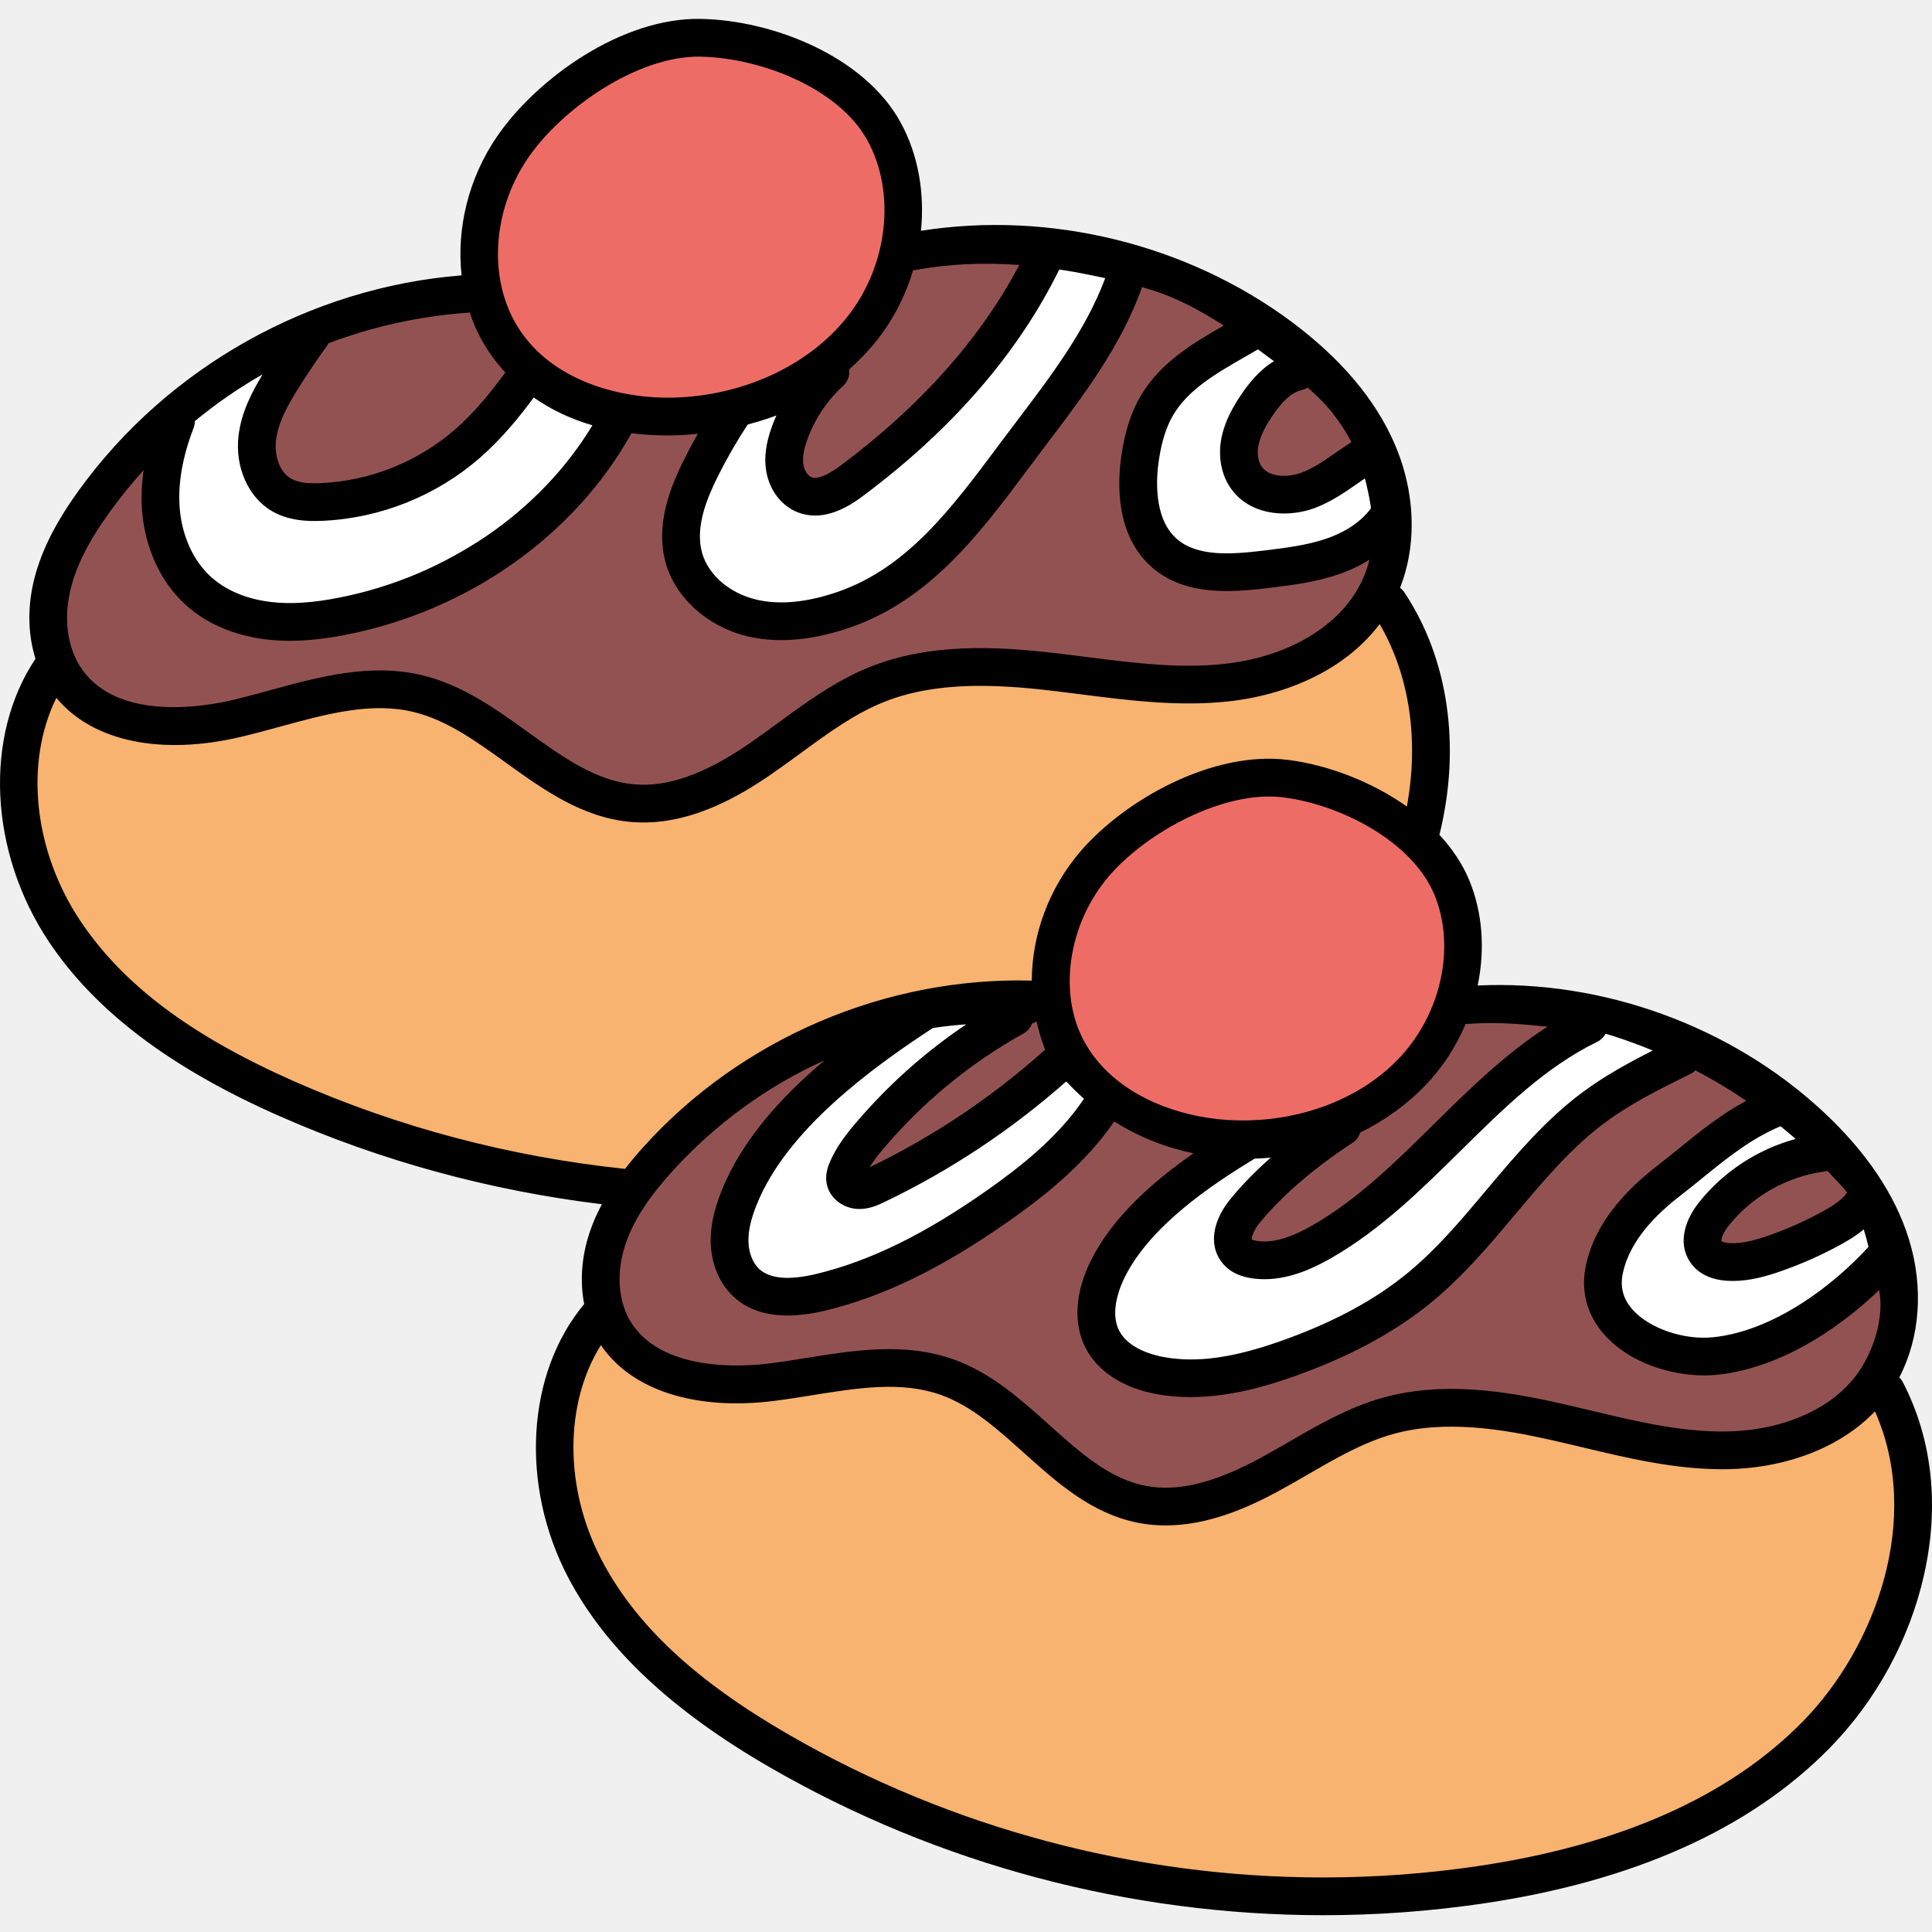
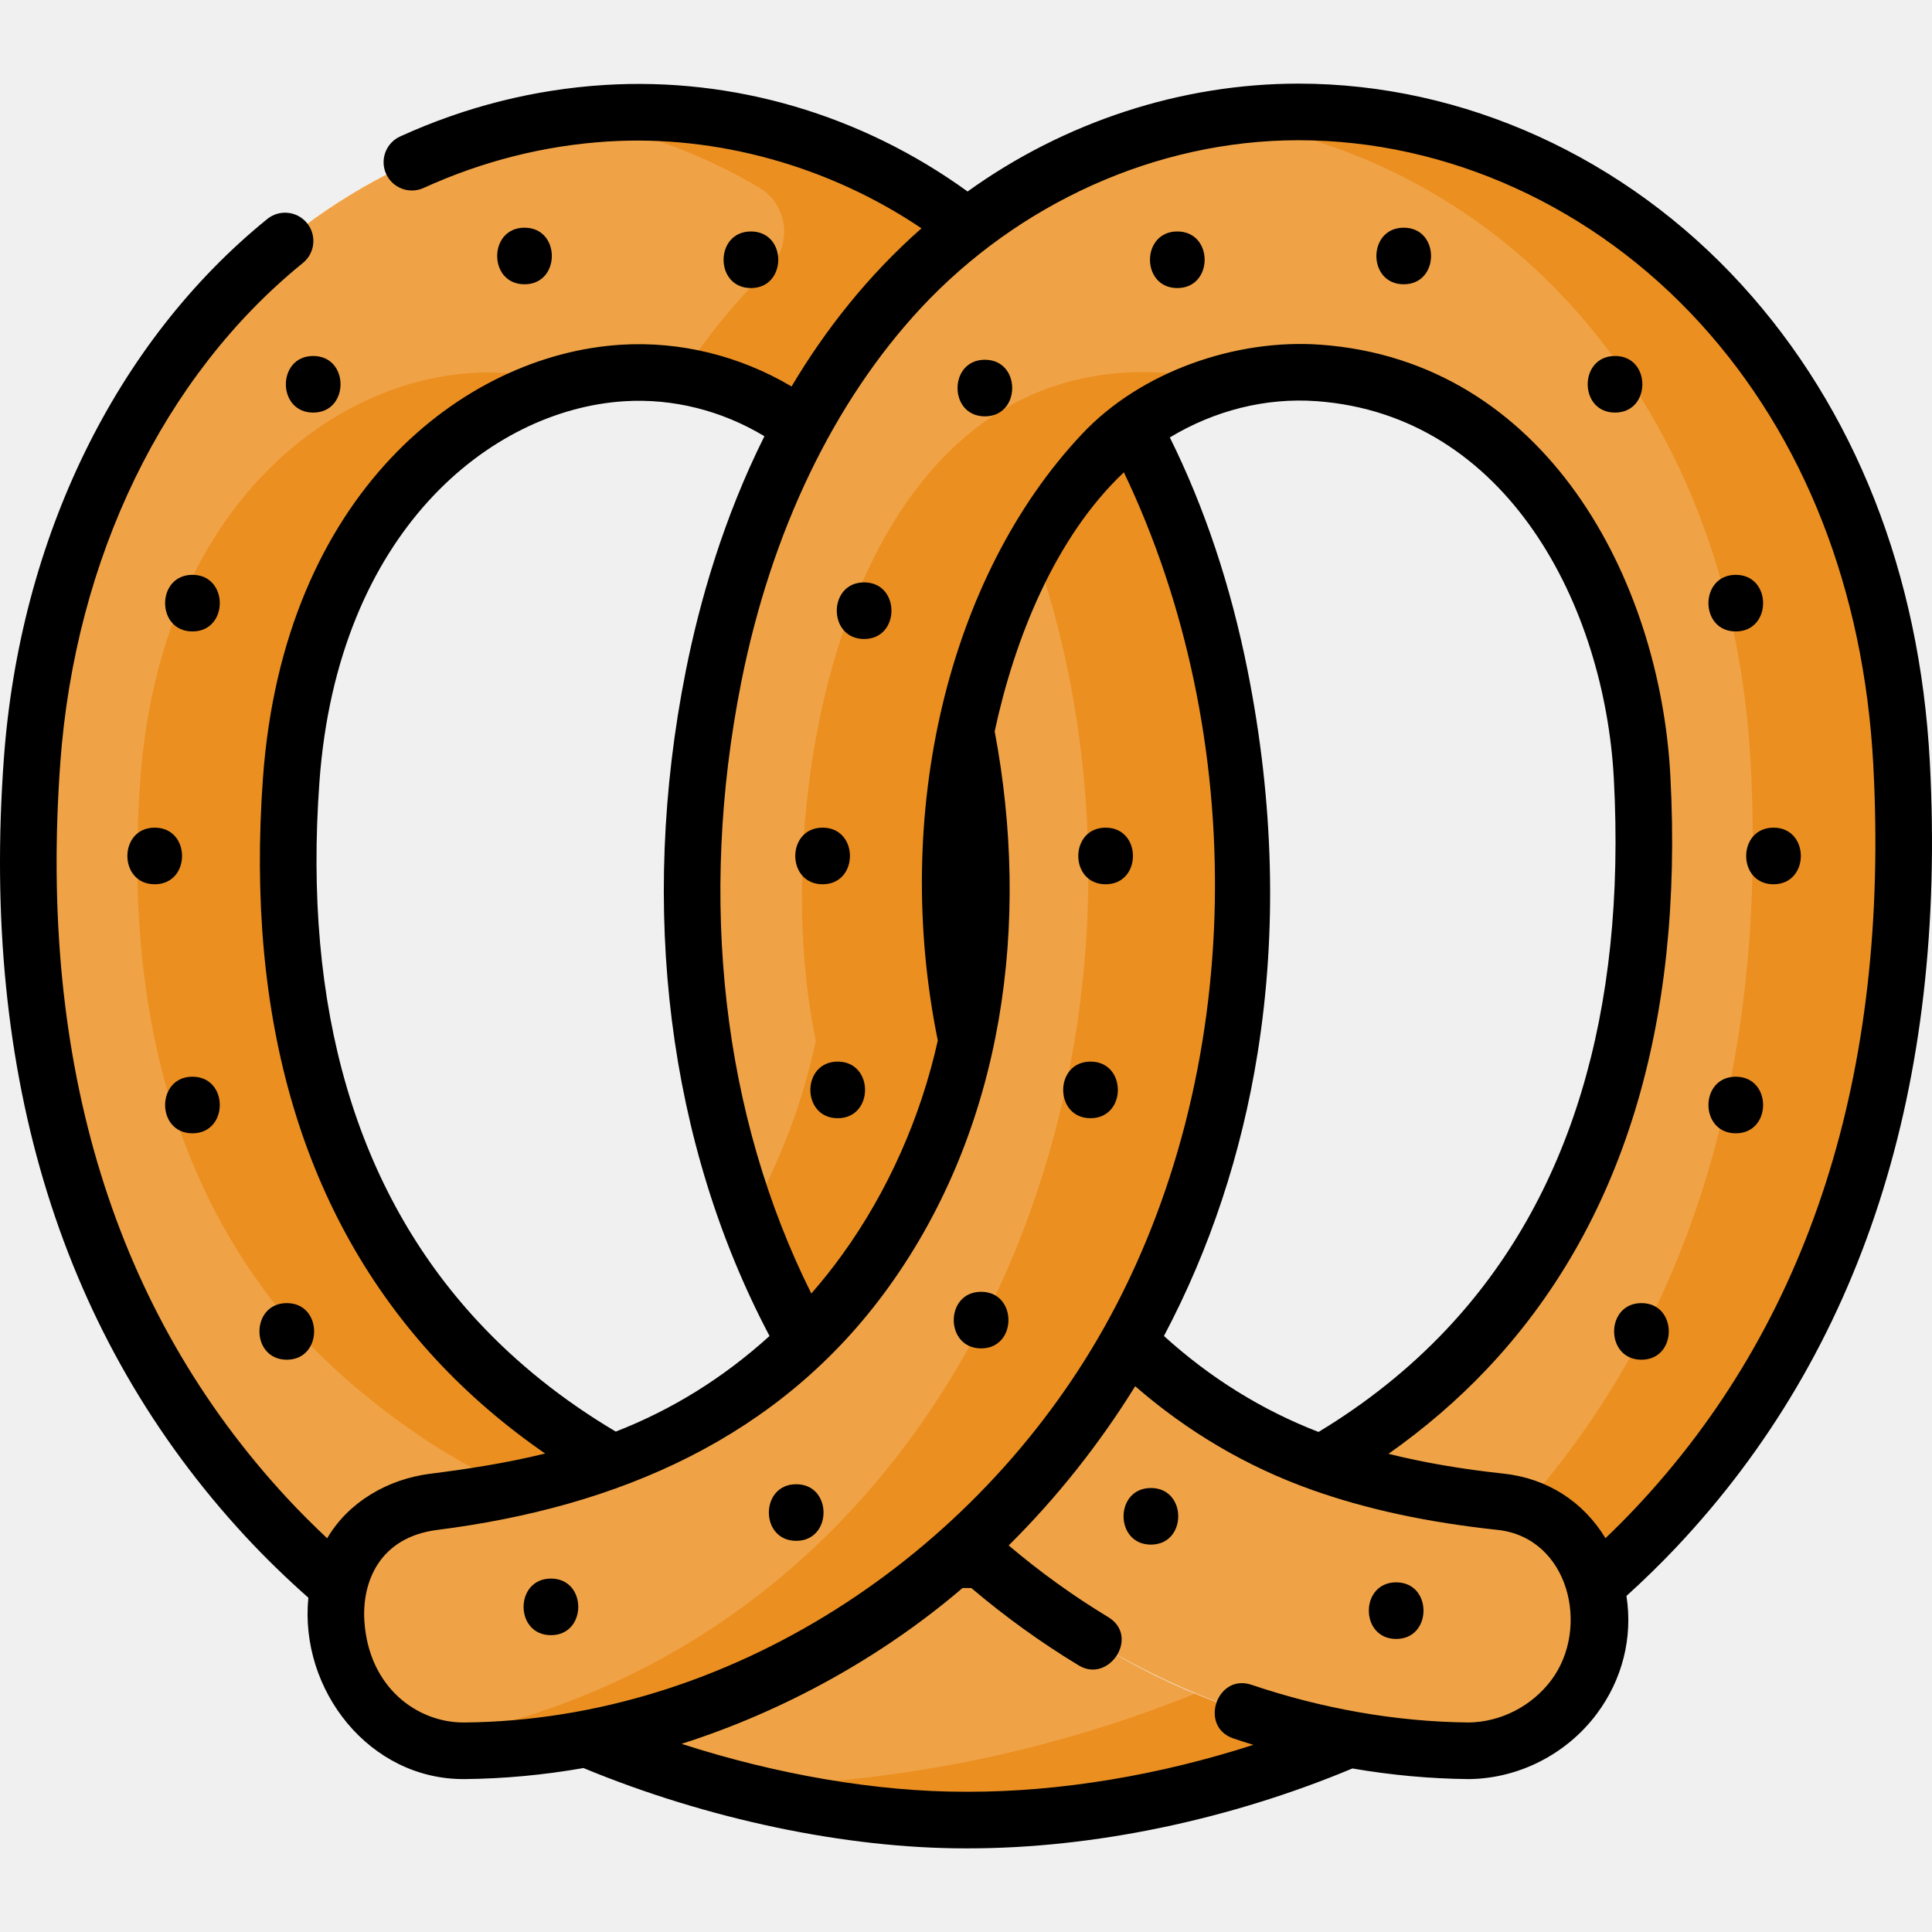
- <svg xmlns="http://www.w3.org/2000/svg" height="512pt" viewBox="0 -5 512 512" width="512pt">
-   <path d="m430.066 324.656c-2.988 4.781-7.359 13.844-3.047 20.812 2.727 4.398 8.203 6.727 15.84 6.727 1.34 0 2.738-.07 4.164-.215 19.168-1.934 37.652-11.133 50.742-25.25l1.426-1.355-.637-1.828c-.73-2.082-1.648-4.234-2.73-6.398l-1.543-3.09-2.844 1.961c-8.82 6.09-18.516 10.59-28.82 13.371-1.371.371-2.965.77-4.527.77-.371 0-.742-.023-1.109-.074-2.113-.277-3.832-1.469-4.48-3.109-.855-2.164.121-4.758 2.898-7.707 6.945-7.34 15.66-12.996 25.195-16.352l4.477-1.57-3.34-3.371c-1.148-1.156-2.312-2.289-3.469-3.363-1.035-.961-2.148-1.945-3.504-3.105l-1.68-1.355-1.789 1.051c-16.996 6.23-31.633 18.109-41.223 33.453zm0 0" fill="#fff" />
-   <path d="m332.039 332.008c-2.832 0-4.922-.871-6.215-2.586-3.199-4.242.762-10.078 5.535-14.125l14.883-12.621-2.551-5.227c-3.316.688-6.707 1.137-10.078 1.332l-.637.039-.562.293c-13.102 6.77-24.703 16.578-33.555 28.367-5.703 7.625-7.688 14.277-5.891 19.777 1.883 5.77 7.488 9.047 12.102 10.188 2.059.516 4.254.766 6.719.766 3.547 0 7.035-.539 9.676-1.012 29.422-5.238 56.469-20.5 76.164-42.977 3.109-3.555 6.148-7.426 8.828-10.84 3.691-4.688 7.508-9.535 11.695-13.977 6.059-6.422 12.344-11.168 18.68-14.109l6.719-3.117-6.992-2.438c-3.926-1.367-8.055-2.562-12.27-3.555l-.977-.23-.918.402c-15.32 6.734-27.41 19.246-39.113 31.355-13.555 14.012-27.566 28.5-46.352 33.562-1.754.477-3.406.723-4.891.73zm0 0" fill="#fff" />
-   <path d="m266.832 267.371 8.434-5.863-10.262.402c-4.652.184-9.355.633-13.988 1.344l-.578.086-.504.301c-19.363 11.547-36.938 26.969-50.816 44.602-6.512 8.258-8.453 15.172-5.781 20.543 1.789 3.605 5.895 6.277 10.715 6.965.965.137 1.984.207 3.035.207 3.512 0 7.078-.773 10.105-1.527 28.145-7.043 53.883-23.238 72.477-45.602l1.832-2.199-2.113-1.934c-1.844-1.688-3.527-3.52-5-5.449l-1.906-2.492-2.406 2.016c-14.77 12.395-31.188 22.559-48.797 30.219-1.422.617-2.691.934-3.766.934-1.121 0-1.98-.363-2.562-1.086-1.844-2.262.949-5.625 1.848-6.602 12.016-13.016 25.484-24.746 40.035-34.863zm0 0" fill="#fff" />
-   <path d="m330.363 148.996c3.121 0 6.176-.387 9.082-1.148 10.047-2.645 18.949-8.91 26.336-14.688l1.266-.988-.125-1.605c-.25-3.238-.844-6.48-1.773-9.637l-1.363-4.629-3.547 3.273c-3.645 3.359-7.691 6.715-12.574 8.484-1.949.711-4.129 1.09-6.301 1.09-2.582 0-7.391-.574-10.586-4.402-4.387-5.258-2.965-13.199.703-18.324 3.254-4.547 8.035-7.668 12.719-10.363l3.637-2.098-3.16-2.762c-2.129-1.863-4.344-3.648-6.57-5.293-.727-.547-1.461-1.082-2.199-1.605l-1.738-1.23-1.734 1.234c-8.254 5.871-17.609 12.523-23.68 21.902-5.539 8.562-8.367 21.578-2.199 31.352 4.527 7.164 13.426 11.438 23.809 11.438zm0 0" fill="#fff" />
-   <path d="m209.688 157.938c2.645 0 5.316-.336 7.957-1 12.168-3.07 21.883-11.727 30.574-20.625 19.285-19.738 35.738-42.078 48.902-66.387l1.828-3.379-3.723-.957c-4.949-1.266-10.016-2.246-15.066-2.906l-1.941-.254-1.012 1.676c-12.586 20.777-28.07 39.609-46.023 55.973-2.902 2.641-6.043 5.336-9.746 6.746-1.633.617-3.301.934-4.957.934-2.496 0-4.707-.707-6.395-2.051-4.113-3.258-5.398-11.172.305-19.41.262-.375.531-.746.812-1.117l-3.668-4.52c-2.613 1.215-5.352 2.289-8.133 3.184l-.867.277-.566.715c-4.695 5.934-8.797 11.363-11.473 17.73-3.207 7.629-3.492 15.512-.777 21.629 3.645 8.219 13.277 13.742 23.969 13.742zm0 0" fill="#fff" />
-   <path d="m67.625 156.855c1.699.211 3.383.316 5.16.316 5.098 0 10.703-.875 17.637-2.746 26.977-7.297 51.621-23.246 69.387-44.914l2.863-3.488-4.324-1.289c-5.305-1.582-10.188-3.84-14.52-6.707l-2.082-1.379-1.734 1.793c-12.562 13.004-27.98 23.523-44.59 30.414-3.445 1.434-8.609 3.332-13.691 3.332-2.699 0-5.062-.516-7.223-1.578-6.445-3.188-11.051-12.777-7.598-23.316 1.293-3.941 3.527-7.836 6.836-11.902l-3.77-4.523c-5.234 2.875-10.293 6.109-15.039 9.617l-.449.332-.297.469c-3.699 5.797-7.402 12.145-9.426 19.281-2.711 9.512-1.523 19.074 3.168 25.586 4.164 5.77 11.34 9.672 19.691 10.703zm0 0" fill="#fff" />
-   <path d="m499.633 367.809-1.812-4.082-3.094 3.227c-8.742 9.105-22.617 14.359-38.055 14.406h-.25c-12.375 0-24.547-2.902-36.359-5.719l-1.363-.324c-2.297-.547-4.594-1.094-6.879-1.605-7.496-1.688-17.363-3.629-27.199-3.629-6.039 0-11.426.695-16.457 2.129-8.102 2.293-15.309 6.461-23.023 10.918l-.25.145c-2.527 1.461-5.141 2.973-7.754 4.383-6.836 3.688-17.203 8.594-28.234 8.602-2.246 0-4.492-.215-6.676-.633-11.496-2.242-20.312-10.148-28.84-17.797-7.363-6.613-14.32-12.855-22.949-15.953-4.406-1.582-9.25-2.352-14.816-2.352-6.785 0-13.945 1.156-20.887 2.273-3.281.527-6.672 1.07-10 1.484-3.273.41-6.504.621-9.59.621-15.41 0-27.273-5.012-33.406-14.113l-2.578-3.824-2.453 3.91c-10.355 16.523-10.344 40.012.035 59.844 9.336 17.859 25.527 33.012 50.949 47.676 43.285 24.961 92.723 38.152 142.961 38.152 13.734 0 27.562-1.008 41.094-2.992 38.477-5.637 68.129-18.828 88.125-39.207 10.438-10.637 18.371-24.562 22.34-39.215 4.457-16.469 3.566-32.484-2.578-46.324zm0 0" fill="#f7b36f" />
-   <path d="m166.992 307.926 1.023-1.324c1.391-1.805 2.973-3.688 4.695-5.605 24.344-27.027 60.695-43.164 97.246-43.164 1.137 0 2.27.016 3.402.047l3.078.082.004-3.082c.008-11.559 4.457-23.344 12.203-32.332 10.047-11.668 29.625-23.477 47.605-23.477 1.625 0 3.227.102 4.762.297 10.387 1.316 21.355 5.629 30.094 11.828l3.832 2.719.852-4.621c3.387-18.336.695-36.246-7.578-50.426l-2.277-3.898-2.711 3.605c-3.672 4.879-8.57 8.996-14.562 12.246-6.797 3.68-14.832 6.117-23.234 7.059-3.305.367-6.699.543-10.375.543-9.391 0-18.84-1.199-28.02-2.367-2.914-.375-5.84-.746-8.742-1.078-4.578-.52-11.484-1.219-18.516-1.219-10.461 0-19.219 1.488-26.777 4.551-8.109 3.277-15.098 8.391-22.57 13.859l-.215.156c-2.453 1.801-4.992 3.66-7.539 5.414-7.637 5.25-19.281 12.23-32.152 12.23-.953 0-1.926-.043-2.969-.129-12.086-1.023-22.059-8.195-31.719-15.148-8.336-6-16.211-11.668-25.508-13.918-3.074-.742-6.242-1.105-9.684-1.105-8.883 0-17.762 2.426-27.219 5.008-3.332.914-6.773 1.855-10.164 2.652-5.895 1.398-11.59 2.105-16.934 2.105-12.668 0-22.992-4.055-29.07-11.414l-2.953-3.578-2.051 4.16c-9.031 18.289-6.445 42.688 6.586 62.164 11.66 17.426 30.082 31.27 57.969 43.566 27.844 12.281 57.625 20.16 88.52 23.418zm0 0" fill="#f7b36f" />
-   <g fill="#935252">
-     <path d="m499.461 325.184-4.035 3.977c-12.883 12.699-30.523 21.02-48.406 22.824-1.375.141-2.773.215-4.16.215-5.328 0-12.406-1.168-15.848-6.73-3.195-5.164-2.113-12.559 3.051-20.82 9.027-14.438 22.703-25.941 38.5-32.391l4.898-2-4.23-3.176c-7.363-5.535-15.461-10.234-24.062-13.977l-.969-.418-1.016.273c-8.473 2.305-16.895 7.836-25.035 16.445-4.156 4.398-7.961 9.238-11.688 13.977-2.68 3.414-5.719 7.281-8.84 10.84-19.688 22.477-46.734 37.738-76.156 42.98-2.664.473-6.172 1.016-9.684 1.016-2.414 0-4.676-.258-6.715-.762-5.895-1.477-10.531-5.379-12.094-10.199-1.828-5.594.102-12.066 5.883-19.777 6.902-9.188 15.316-17.055 25.012-23.379l7.152-4.668-8.5-.832c-10.824-1.059-20.754-4.633-28.723-10.344l-2.273-1.625-1.781 2.148c-18.605 22.387-44.375 38.598-72.562 45.645-3.188.797-6.613 1.531-10.074 1.531-1.016 0-2.051-.07-3.062-.211-4.887-.699-8.891-3.305-10.711-6.969-2.676-5.359-.734-12.27 5.773-20.535 10.684-13.562 23.305-25.633 37.516-35.871l-2.605-5.309c-22.648 6.727-42.816 19.383-58.328 36.605-6.539 7.262-10.594 13.645-12.762 20.082-2.668 7.91-2.203 16.277 1.242 22.391 6.406 11.344 20.465 13.727 31.129 13.727 3.77 0 6.945-.301 8.941-.555 3.176-.395 6.445-.922 9.609-1.43l.27-.043c7.062-1.141 14.363-2.316 21.508-2.316 6.039 0 11.328.848 16.172 2.586 9.336 3.352 16.891 10.125 24.27 16.742 8.488 7.617 16.512 14.812 26.918 16.84 1.922.375 3.926.562 5.949.562 7.566 0 16.168-2.652 26.301-8.117 2.73-1.477 5.594-3.133 7.898-4.465 7.508-4.355 15.27-8.855 23.926-11.309 5.418-1.539 11.168-2.289 17.582-2.289 10.223 0 20.363 1.992 28.055 3.727 2.754.625 5.516 1.281 8.367 1.961 12.07 2.875 23.469 5.594 35.348 5.594h.238c16.445-.051 30.707-6.305 38.145-16.727 5.645-7.91 7.719-18.797 5.688-29.875zm0 0" />
-     <path d="m455.391 319.277c-2.766 2.953-3.742 5.543-2.895 7.691.629 1.609 2.387 2.832 4.48 3.113.359.047.738.07 1.129.07 1.57 0 3.156-.391 4.52-.762 10.492-2.836 20.34-7.438 29.273-13.684l2.348-1.645-1.531-2.418c-1.809-2.863-3.957-5.77-6.383-8.637l-1.281-1.508-1.891.578c-10.434 3.199-20.293 9.305-27.77 17.199zm0 0" />
-     <path d="m357.734 292.934-26.375 22.367c-4.77 4.051-8.727 9.887-5.535 14.125.887 1.172 2.676 2.566 6.188 2.566 2.023 0 3.957-.445 4.918-.707 18.801-5.07 32.188-18.922 46.359-33.582 9.84-10.188 20.02-20.719 32.23-27.832l7.395-4.309-8.465-1.254c-5.742-.848-11.531-1.277-17.215-1.277-2.84 0-5.699.105-8.5.32l-2.242-.141-.828 1.957c-2.488 5.891-5.953 11.145-10.301 15.613-4.766 4.879-10.574 8.91-17.258 11.977zm0 0" />
-     <path d="m167.895 205.855c.883.078 1.777.113 2.668.113 8.918 0 18.402-3.668 29.848-11.539 2.484-1.707 4.938-3.5 7.652-5.492 7.285-5.336 14.816-10.855 23.434-14.34 8.055-3.258 17.301-4.844 28.262-4.844 7.234 0 14.297.711 18.977 1.246 2.93.336 5.863.703 8.797 1.082 9.449 1.207 18.379 2.344 27.387 2.344 3.555 0 6.848-.176 10.062-.535 17-1.887 31.051-9.945 37.586-21.562 2.234-3.984 3.656-8.543 4.227-13.551l.777-6.859-5.547 4.109c-5.734 4.254-13.484 9.438-22.586 11.82-3.16.828-6.312 1.25-9.375 1.25-11.965 0-20.141-6.219-23.504-11.543-5.43-8.586-4.566-20.891 2.191-31.348 5.512-8.52 13.805-14.84 21.828-20.578l3.633-2.602-3.781-2.379c-8.988-5.648-18.793-10.141-29.148-13.348l-2.367-.73-1.168 2.18c-13.258 24.754-29.922 47.488-49.531 67.57-8.684 8.895-18.395 17.547-30.582 20.617-2.371.605-4.91.91-7.551.91-8.441 0-19.891-3.578-24.367-13.656-2.711-6.121-2.426-14 .785-21.625 1.535-3.668 3.719-7.395 6.879-11.734l4.438-6.102-7.418 1.387c-3.383.633-6.758 1.035-10.035 1.195-1.152.055-2.309.086-3.434.086-4.164 0-8.344-.398-12.426-1.18l-1.793-.344-1.129 1.438c-17.914 22.824-43.188 39.555-71.164 47.109-6.945 1.879-12.551 2.754-17.645 2.754-1.719 0-3.402-.102-5.141-.316-8.352-1.035-15.531-4.938-19.699-10.707-4.754-6.598-5.914-15.926-3.176-25.582.551-1.934 1.242-3.859 2.113-5.891l-4.832-3.352c-5.742 5.492-10.949 11.453-15.48 17.723-5.945 8.23-9.426 15.281-10.945 22.188-1.902 8.609-.516 17.012 3.801 23.047 5.215 7.273 14.422 11.121 26.621 11.121 6.957-.004 13.203-1.234 16.305-1.969 3.16-.746 6.41-1.633 9.551-2.484l.484-.133c9.242-2.535 18.793-5.156 28.285-5.156 3.754 0 7.23.398 10.613 1.219 10.016 2.426 18.574 8.578 26.918 14.574 9.621 6.93 18.707 13.469 29.703 14.398zm0 0" />
-     <path d="m330.773 124.738c2.383 2.863 6.113 4.438 10.5 4.438 2.168 0 4.379-.387 6.387-1.117 5.84-2.113 10.586-6.59 14.398-10.188l1.562-1.477-.895-1.953c-2.992-6.539-7.477-12.859-13.332-18.793l-1.613-1.633-1.996 1.129c-5.293 2.992-10.762 6.328-14.305 11.277-3.668 5.121-5.09 13.059-.707 18.316zm0 0" />
-     <path d="m277.605 264.996-.996-4.129-3.555 2.316c-16.996 11.07-32.559 24.207-46.262 39.051-1.355 1.473-2.242 3.031-2.43 4.277l-.496 3.309 3.34.137.184.004c.75 0 2.035-.172 3.887-.98 17.848-7.766 34.449-18.086 49.34-30.68l1.801-1.523-1.055-2.109c-.066-.129-.137-.254-.234-.426-1.543-2.855-2.73-5.965-3.523-9.246zm0 0" />
-     <path d="m210.082 125.707c1.668 1.324 3.938 2.051 6.395 2.051 1.637 0 3.352-.324 4.953-.934 3.66-1.387 6.699-3.98 9.75-6.75 17.246-15.707 32.227-33.715 44.527-53.523l2.609-4.199-4.93-.375c-3.148-.238-6.336-.363-9.469-.363-7.367 0-14.688.668-21.758 1.984 0 0-.352.023-.477.035l-1.996.203-.574 1.922c-1.91 6.402-4.914 12.242-8.93 17.363-2.66 3.398-5.844 6.586-9.465 9.469l-.465.371-.285.52c-1.508 2.711-3.578 5.234-5.586 7.684l-.074.09c-1.398 1.699-2.715 3.305-3.914 5.035-4.328 6.242-5.625 15.211-.312 19.418zm0 0" />
-     <path d="m74.512 130.605c2.113 1.047 4.547 1.578 7.234 1.578 5.074 0 10.234-1.898 13.676-3.324 16.375-6.805 31.613-17.137 44.074-29.887l2.238-2.289-2.43-2.082c-2.75-2.359-5.113-4.957-7.027-7.719-2.055-2.973-3.715-6.336-4.941-10l-.738-2.195-2.309.156c-13.609.922-27.043 4.023-39.934 9.223l-1.312.52-.418 1.375c-6.031 5.938-12.867 12.668-15.715 21.336-3.449 10.535 1.156 20.125 7.602 23.309zm0 0" />
+ <svg xmlns="http://www.w3.org/2000/svg" id="Layer_1" enable-background="new 0 0 512.003 512.003" height="512" viewBox="0 0 512.003 512.003" width="512">
+   <g>
+     <g>
+       <path d="m114.849 398.017c16.242-2.054 32.17-4.829 47.602-10.349-15.821-8.973-29.748-19.893-41.446-32.533-33.616-36.319-48.362-86.284-43.83-148.507 5.143-70.6 49.123-105.36 87.812-107.779 16.915-1.061 33.781 4.207 47.378 14.283 10.936-20.138 25.938-38.928 44.047-53.014-27.022-21.151-61.412-32.242-95.718-30.111-38.37 2.4-74.73 20.156-102.38 49.999-29.078 31.382-46.303 73.432-49.812 121.603-5.979 82.075 14.884 149.508 62.011 200.424 5.929 6.406 12.319 12.531 19.064 18.311 3.31-12.047 12.853-20.722 25.272-22.327z" fill="#f0a346" />
+       <g>
+         <g>
+           <path d="m121.005 355.135c-33.616-36.319-48.362-86.284-43.83-148.507 4.45-61.087 37.976-95.336 71.992-105.025-7.806-2.284-15.986-3.268-24.18-2.754-38.689 2.419-82.669 37.179-87.812 107.779-4.532 62.224 10.214 112.189 43.83 148.507 10.784 11.651 33.33 30.372 55.988 39.399 8.611-1.7 17.108-3.879 25.458-6.866-15.821-8.973-29.748-19.894-41.446-32.533z" fill="#eb8f21" />
+         </g>
+         <path d="m160.694 30.007c-3.898.244-7.773.654-11.622 1.212 18.358 2.692 36.131 9.028 52.123 18.503 7.731 4.581 8.867 15.288 2.451 21.58-8.698 8.529-16.468 18.135-23.175 28.323 11.486 1.86 22.475 6.527 31.894 13.507 10.936-20.138 25.938-38.927 44.047-53.015-27.022-21.15-61.412-32.241-95.718-30.11z" fill="#eb8f21" />
+       </g>
+       <g fill="#f0a346">
+         <path d="m289.798 434.96c-12.386-7.485-23.083-21.284-37.549-21.652-9.171 7.986-18.989 15.185-29.368 21.479-2.88 1.836-31.641 19.786-63.228 25.174-1.397.294-2.796.568-4.197.83 32.363 13.715 68.667 21.55 100.334 21.55h.81c32.951 0 68.611-7.603 100.944-21.435-23.878-4.389-47.143-12.961-67.746-25.946z" />
+         <path d="m289.798 434.96c-12.386-7.485-23.083-21.284-37.549-21.652-9.171 7.986-18.989 15.185-29.368 21.479-2.88 1.836-31.641 19.786-63.228 25.174-1.397.294-2.796.568-4.197.83 32.363 13.715 68.667 21.55 100.334 21.55h.81c32.951 0 68.611-7.603 100.944-21.435-23.878-4.389-47.143-12.961-67.746-25.946z" />
+         <path d="m422.784 420.255c-3.365-12.113-12.363-20.901-25.131-22.274-36.853-3.952-76.323-19.284-103.318-45.807-11.284 20.07-21.164 42.095-38.139 57.63 36.206 33.138 83.686 53.721 133.049 54.176 22.36-.262 39.671-21.65 33.539-43.725z" />
+         <path d="m503.934 202.28c-2.56-48.061-19.103-90.134-47.84-121.671-51.414-56.422-138.236-68.29-199.683-20.492-37.121 28.876-58.304 73.897-67.307 119.11-11.845 59.477-5.832 122.938 24.184 176.327 21.792-21.409 36.597-50.021 42.909-79.769-13.167-62.057 6.843-183.202 93.22-176.954 55.214 3.997 83.159 58.332 85.758 107.125 3.425 64.293-12.211 115.297-46.473 151.593-11.048 11.704-23.984 21.848-38.507 30.22 15.47 5.497 31.549 8.086 47.778 10.251 12.6 1.642 21.414 10.009 24.811 22.236 5.547-4.841 10.896-9.961 15.95-15.316 47.733-50.569 69.669-118.753 65.2-202.66z" />
+       </g>
+       <g fill="#eb8f21">
+         <path d="m503.934 202.28c-2.56-48.061-19.103-90.134-47.84-121.671-34.399-37.75-84.648-55.55-132.544-48.885 34.545 4.74 67.684 21.603 92.544 48.885 28.737 31.537 45.28 73.61 47.84 121.671 4.307 80.865-15.922 147.119-60.12 197.083 9.478 3.145 16.127 10.658 18.97 20.892 5.547-4.841 10.896-9.961 15.95-15.316 47.733-50.568 69.669-118.752 65.2-202.659z" />
+         <path d="m323.557 101.074c-4.498-1.12-9.208-1.886-14.14-2.243-86.378-6.248-106.388 114.898-93.22 176.954-3.475 16.378-9.538 32.403-17.911 47.08 4.102 11.215 9.077 22.151 15.002 32.689 21.792-21.409 36.597-50.021 42.909-79.769-11.736-55.31 2.885-157.556 67.36-174.711z" />
+       </g>
+       <path d="m323.289 179.227c-4.852-24.366-13.189-47.313-23.621-66.72-25.38 18.838-37.789 52.471-43.472 82.489 10.747 56.765-.564 118.957-42.908 160.557-27.517 27.033-61.299 37.767-98.439 42.463-40.268 5.202-30.367 66.267 8.229 65.963 10.737-.099 21.607-1.174 32.379-3.19 129.723-24.264 192.019-160.109 167.832-281.562z" fill="#f0a346" />
+       <path d="m323.289 179.227c-4.852-24.366-13.189-47.313-23.621-66.72-10.988 8.156-19.541 19.086-26.173 31.294 4.028 11.27 7.353 23.168 9.794 35.426 24.186 121.453-38.11 257.298-167.832 281.563-1.653.309-3.309.589-4.965.854 3.761 1.522 7.966 2.373 12.586 2.336 10.737-.099 21.607-1.174 32.379-3.19 129.722-24.265 192.019-160.11 167.832-281.563z" fill="#eb8f21" />
+       <g>
+         <path d="m192.036 473.348c21.657 5.821 43.641 8.992 63.755 8.992h.81c32.951 0 68.611-7.603 100.944-21.435-13.974-2.568-27.732-6.58-40.874-12.059-33.458 13.491-75.434 24.219-124.635 24.502z" fill="#eb8f21" />
+       </g>
+     </g>
+     <g>
+       <path d="m511.423 201.881c-2.653-49.811-19.869-93.493-49.786-126.324-30.921-33.934-73.752-53.396-117.51-53.396-31.092 0-62.013 10.117-87.705 28.588-28.112-20.349-62.046-30.354-96.197-28.229-18.644 1.166-36.872 5.755-54.177 13.64-3.77 1.718-5.433 6.166-3.716 9.935 1.718 3.769 6.164 5.431 9.935 3.715 15.633-7.123 32.083-11.268 48.891-12.319 28.841-1.786 58.609 6.537 83.043 23.016-14.28 12.588-25.547 26.987-34.431 41.911-13.758-8.144-29.546-12.043-45.252-11.056-41.835 2.616-89.354 39.632-94.823 114.72-4.689 64.38 10.723 116.242 45.806 154.146 8.54 9.227 18.26 17.575 28.974 24.978-10.7 2.628-21.197 4.184-30.587 5.372-11.022 1.424-21.493 7.371-27.183 17.085-3.724-3.499-7.312-7.078-10.689-10.727-45.659-49.33-65.857-114.865-60.035-194.785 3.953-54.266 27.386-102.546 64.29-132.459 3.218-2.608 3.712-7.331 1.104-10.549s-7.331-3.711-10.549-1.104c-40.109 32.513-65.552 84.643-69.804 143.024-6.137 84.231 15.392 153.561 63.986 206.063 5.186 5.603 10.806 11.058 16.71 16.286-2.417 24.414 16.146 48.279 41.429 48.067 10.412-.096 20.989-1.088 31.476-2.927 32.692 13.534 69.427 21.288 101.168 21.288h.811c33.07 0 69.125-7.521 101.802-21.176 10.272 1.767 20.612 2.721 30.771 2.815h.069.087c13.17-.154 25.796-6.589 33.775-17.214 6.862-9.139 9.647-20.33 7.922-31.32 4.599-4.164 9.018-8.47 13.16-12.857 49.197-52.12 71.818-122.171 67.235-208.207zm-384.913 148.16c-32.147-34.732-46.229-82.799-41.855-142.868 4.816-66.113 45.26-98.616 80.801-100.839 12.872-.809 25.835 2.468 37.122 9.272-10.833 21.701-17.153 43.696-20.829 62.156-12.563 63.081-4.672 125.422 22.187 176.293-12.165 11.035-25.834 19.542-40.751 25.334-13.93-8.258-26.27-18.105-36.675-29.348zm-3.491 106.439c-.064 0-.127.001-.191.001-12.171-.001-25.053-9.158-26.255-26.76-.713-10.438 3.966-22.292 19.217-24.263 47.893-6.057 90.917-24.336 119.748-64.416 30.59-42.525 37.612-96.564 28.065-147.23 5.177-24.15 15.867-51.305 34.239-68.641 33.292 69.621 32.726 159.117-5.273 226.705-33.938 60.362-99.332 103.959-169.55 104.604zm226.408-76.995c-14.989-5.787-28.732-14.328-40.968-25.431 12.206-23.066 20.552-48.256 24.822-74.973 5.181-32.429 4.294-66.518-2.636-101.318-4.484-22.512-11.417-43.274-20.625-61.838 11.841-7.141 25.396-10.587 38.855-9.614 50.683 3.669 76.381 54.432 78.811 100.043 3.311 62.163-11.64 111.3-44.437 146.046-9.758 10.338-21.136 19.426-33.822 27.085zm61.685 65.773c-5.187 6.907-13.361 11.097-21.88 11.221-19.516-.19-39.101-3.756-57.578-9.989-9.188-3.098-13.984 11.114-4.795 14.213 1.749.59 3.513 1.159 5.289 1.704-25.025 8.083-51.171 12.433-75.546 12.433h-.811c-23.465 0-49.902-4.542-75.168-12.702 27.068-8.623 53.103-23.004 74.476-41.306.773.005 1.54.026 2.321.021 8.989 7.625 18.565 14.522 28.499 20.525 7.955 4.807 16.271-7.693 7.758-12.838-9.185-5.55-18.037-11.933-26.365-18.98 12.619-12.494 24.032-26.85 33.528-42.196 13.952 12.129 29.628 21.335 46.716 27.424.006.002.012.005.019.007.037.013.073.027.109.04 14.458 5.137 30.542 8.605 49.167 10.602 19.004 2.045 24.632 26.009 14.261 39.821zm22.169-45.467c-2.502 2.651-5.116 5.272-7.811 7.849-5.874-9.682-15.423-15.869-27.017-17.116-11.091-1.189-21.175-2.923-30.48-5.245 9.571-6.74 18.351-14.285 26.184-22.582 35.726-37.848 52.046-90.717 48.507-157.14-2.768-51.973-32.959-109.881-92.707-114.207-22.376-1.622-47.657 7.07-63.231 23.694-35.526 37.753-50.44 100.681-38.198 160.706-4.549 20.425-13.233 39.941-25.168 56.532-2.631 3.658-5.422 7.174-8.349 10.519-23.485-47.039-30.092-104.166-18.553-162.109 7.945-39.9 24.541-74.234 47.529-98.995 25.691-27.588 62.22-44.535 100.14-44.535 39.547 0 78.337 17.677 106.423 48.499 27.557 30.241 43.427 70.706 45.894 117.018 4.356 81.776-16.895 148.094-63.163 197.112z" />
+       <path d="m222.002 281.34c-9.652 0-9.668 15 0 15 9.652 0 9.668-15 0-15z" />
+       <path d="m218.002 219.34c-9.652 0-9.668 15 0 15 9.652 0 9.668-15 0-15z" />
+       <path d="m229.002 154.34c-9.652 0-9.668 15 0 15 9.652 0 9.668-15 0-15z" />
+       <path d="m261.002 95.34c-9.652 0-9.668 15 0 15 9.652 0 9.668-15 0-15z" />
+       <path d="m312.002 61.34c-9.652 0-9.668 15 0 15 9.652 0 9.668-15 0-15z" />
+       <path d="m372.002 60.34c-9.652 0-9.668 15 0 15 9.652 0 9.668-15 0-15z" />
+       <path d="m428.002 94.34c-9.652 0-9.668 15 0 15 9.652 0 9.668-15 0-15z" />
+       <path d="m460.002 167.34c9.652 0 9.668-15 0-15-9.652 0-9.668 15 0 15z" />
+       <path d="m470.002 219.34c-9.652 0-9.668 15 0 15 9.652 0 9.668-15 0-15z" />
+       <path d="m460.002 285.34c-9.652 0-9.668 15 0 15 9.652 0 9.668-15 0-15z" />
+       <path d="m435.002 345.34c-9.652 0-9.668 15 0 15 9.652 0 9.668-15 0-15z" />
+       <path d="m289.002 296.34c9.652 0 9.668-15 0-15-9.652 0-9.668 15 0 15z" />
+       <path d="m293.002 234.34c9.652 0 9.668-15 0-15-9.652 0-9.668 15 0 15z" />
+       <path d="m199.002 61.34c-9.652 0-9.668 15 0 15 9.652 0 9.668-15 0-15z" />
+       <path d="m139.002 60.34c-9.652 0-9.668 15 0 15 9.652 0 9.668-15 0-15z" />
+       <path d="m83.002 109.34c9.652 0 9.668-15 0-15-9.652 0-9.668 15 0 15z" />
+       <path d="m51.002 152.34c-9.652 0-9.668 15 0 15 9.652 0 9.668-15 0-15z" />
+       <path d="m41.002 219.34c-9.652 0-9.668 15 0 15 9.652 0 9.668-15 0-15z" />
+       <path d="m51.002 300.34c9.652 0 9.668-15 0-15-9.652 0-9.668 15 0 15z" />
+       <path d="m76.002 345.34c-9.652 0-9.668 15 0 15 9.652 0 9.668-15 0-15z" />
+       <path d="m260.002 357.34c9.652 0 9.668-15 0-15-9.652 0-9.668 15 0 15z" />
+       <path d="m211.002 408.34c9.652 0 9.668-15 0-15-9.652 0-9.668 15 0 15z" />
+       <path d="m146.002 418.34c-9.652 0-9.668 15 0 15 9.652 0 9.668-15 0-15z" />
+       <path d="m305.002 394.34c-9.652 0-9.668 15 0 15 9.652 0 9.668-15 0-15z" />
+       <path d="m370.002 419.34c-9.652 0-9.668 15 0 15 9.652 0 9.668-15 0-15z" />
+     </g>
  </g>
-   <path d="m325.336 294.812c1.328.078 2.676.117 4.008.117 16.93 0 32.656-6.176 43.145-16.949 12.352-12.66 16.629-32.004 10.402-47.039-6.312-15.246-26.547-25.602-42.383-27.609-1.336-.168-2.73-.254-4.152-.254-16.672 0-35.465 11.379-44.68 22.082-11.59 13.457-14.543 33.297-7.023 47.18 8.289 15.293 26.449 21.637 40.684 22.473zm0 0" fill="#ed6d66" />
-   <path d="m177.102 103.391c1.027 0 2.059-.027 3.062-.078 18.949-.918 36.473-9.395 46.879-22.664 11.355-14.484 13.613-34.977 5.492-49.828-8.23-15.059-30.312-23.508-46.914-23.812l-.527-.004c-17.656 0-38.035 14.246-47.535 28.02-10.652 15.469-11.469 35.855-1.988 49.59 8.117 11.758 23.645 18.777 41.531 18.777zm0 0" fill="#ed6d66" />
-   <path d="m504.242 361.234c-.242-.461-.559-.852-.91-1.203 5.52-10.59 6.504-23.926 2.516-36.738-3.672-11.793-11.352-23.172-22.824-33.816-24.324-22.566-58.273-34.875-91.422-33.309 1.965-9.48 1.332-19.285-2.242-27.906-1.82-4.398-4.551-8.422-7.898-12.023 5.773-23.34 2.426-46.656-9.301-64.273-.312-.477-.707-.859-1.137-1.188 2.645-6.703 3.59-14.199 2.832-21.816-.004-.105-.02-.211-.035-.316-.566-5.383-1.973-10.816-4.254-16.07-5.094-11.738-14.27-22.602-27.277-32.293-27.668-20.605-64.145-29.516-98.227-24.117 1.02-10.051-.715-20.164-5.383-28.703-9.605-17.566-33.898-27.105-52.93-27.453-20.895-.426-43.387 15.715-53.953 31.047-7.656 11.113-10.848 24.508-9.469 36.918-40.094 3.172-77.879 24.344-101.441 56.98-6.527 9.039-10.375 16.914-12.113 24.777-1.527 6.922-1.266 13.789.629 19.852-13.746 20.555-12.316 51.27 3.613 75.074 12.262 18.32 32.203 33.395 60.965 46.082 27.027 11.922 55.766 19.77 85.52 23.395-1.312 2.465-2.379 4.914-3.211 7.383-2.18 6.469-2.648 13.066-1.477 19.074-15.281 18.316-17.078 47.906-4.277 72.375 9.859 18.84 27.41 35.359 53.66 50.496 44.527 25.68 95.332 39.086 146.465 39.086 14.047 0 28.125-1.012 42.094-3.059 40.031-5.871 71.023-19.742 92.117-41.234 12.297-12.531 21.18-28.816 25.008-45.852 4.141-18.414 2.191-36.109-5.637-51.168zm-11.895-2.344c-6.875 9.637-20.223 15.418-35.707 15.469h-.23c-11.551 0-22.809-2.688-34.723-5.531-2.777-.664-5.551-1.324-8.328-1.949-14.355-3.238-31.18-5.93-47.117-1.406-8.957 2.547-16.918 7.148-24.613 11.602-2.562 1.484-5.211 3.016-7.816 4.422-12.219 6.586-21.832 8.895-30.254 7.254-9.598-1.867-17.324-8.801-25.5-16.137-7.539-6.766-15.332-13.762-25.254-17.324-12.883-4.633-26.242-2.484-39.164-.41-3.227.52-6.562 1.055-9.77 1.457-6.684.84-29.102 2.473-37.086-11.668-3.035-5.375-3.418-12.836-1.02-19.957 2.035-6.035 5.895-12.082 12.152-19.031 11.207-12.441 25.191-22.77 40.613-29.688-11.5 9.676-21.871 21.113-27.25 34.453-2.094 5.199-3.027 9.582-2.934 13.789.129 5.785 2.383 11.078 6.191 14.523 3.582 3.242 8.34 4.871 14.203 4.871 3.043 0 6.391-.441 10.023-1.32 15.477-3.742 30.918-11.277 48.602-23.707 9.035-6.348 20.086-14.957 27.914-26.41 6.453 4.094 13.59 6.902 20.992 8.449-10.277 7.168-21.156 16.562-26.98 28.027-4.387 8.637-4.957 16.996-1.602 23.539 3.215 6.266 9.922 10.621 18.883 12.258 2.984.547 5.973.781 8.922.781 10.711 0 20.848-3.113 28.121-5.727 14.574-5.246 26.332-11.645 35.938-19.57 8.371-6.902 15.352-15.211 22.102-23.246 7.629-9.074 14.832-17.645 23.82-24.301 6.871-5.082 14.852-9.02 22.566-12.824.488-.238.895-.562 1.262-.918 4.645 2.422 9.137 5.109 13.477 8.062-6.66 3.574-12.176 8.039-17.93 12.707-1.938 1.57-3.938 3.195-6 4.789-10.324 8-16.566 16.77-18.555 26.055-1.469 6.852.238 13.246 4.934 18.496 6.766 7.57 17.82 10.734 26.457 10.734 1.098 0 2.156-.051 3.164-.152 16.332-1.617 31.945-11.707 43.137-22.477 1.422 7.258-1.52 16.238-5.641 22.016zm-221.078-90.027c1.066-.598 1.812-1.535 2.215-2.594.438-.148.844-.332 1.207-.57.668 2.777 1.348 5.199 2.285 7.465-13.977 12.539-29.625 23.031-46.543 31.191 1.094-1.789 2.5-3.562 4.184-5.527 10.379-12.121 22.711-22.203 36.652-29.965zm-44.246 23.457c-2.656 3.102-5.352 6.535-7.105 10.645-.605 1.414-1.34 3.578-.781 6.016.84 3.664 4.406 6.363 8.484 6.414h.125c2.797 0 5.121-1.113 6.664-1.855 17.469-8.383 33.656-19.133 48.16-31.961 1.488 1.613 3.051 3.156 4.699 4.605-6.938 10.324-17.234 18.316-25.652 24.234-16.625 11.688-30.988 18.73-45.203 22.172-7.219 1.746-12.324 1.328-15.168-1.246-1.75-1.586-2.836-4.328-2.902-7.332-.062-2.809.641-5.93 2.211-9.828 7.98-19.797 30.43-36.148 46.629-46.727.223-.035.441-.078.664-.109 2.73-.41 5.48-.695 8.234-.891-10.801 7.254-20.543 15.918-29.059 25.863zm248.844 4.508c-9.965 2.719-19.02 8.582-25.504 16.672-4.625 5.777-5.465 11.863-2.242 16.285 2.047 2.812 5.434 4.418 9.801 4.648.434.02.863.031 1.293.031 4.625 0 8.949-1.266 12.617-2.539 5.547-1.922 10.965-4.332 16.109-7.168 1.977-1.09 4.062-2.363 5.977-3.945.465 1.527.875 3.066 1.262 4.613-9.629 10.555-25.43 22.398-41.312 23.973-7.68.762-16.785-2.375-21.184-7.297-2.547-2.852-3.402-6.035-2.609-9.734 1.48-6.918 6.496-13.73 14.902-20.246 2.148-1.66 4.195-3.32 6.176-4.93 6.883-5.582 12.891-10.418 20.711-13.723 1.352 1.094 2.688 2.211 4.004 3.359zm13.648 14.207c-1.402 2.012-3.887 3.578-6.402 4.965-4.648 2.562-9.543 4.742-14.555 6.477-3.098 1.074-6.723 2.141-10.113 1.969-1.5-.078-2.156-.457-2.23-.523-.125-.426.332-2.137 1.957-4.168 6.293-7.855 15.633-13.082 25.625-14.336.176-.02.34-.074.508-.117 1.578 1.785 3.707 3.75 5.211 5.734zm-51.504-37.637c-6.309 3.188-12.633 6.637-18.484 10.965-9.938 7.352-17.863 16.785-25.527 25.902-6.758 8.047-13.145 15.645-20.809 21.965-8.707 7.184-19.488 13.027-32.961 17.875-13.184 4.742-23.012 6.141-31.859 4.52-2.723-.496-9.312-2.172-11.781-6.984-2.594-5.059.266-11.785 1.617-14.445 6.805-13.391 22.684-24.098 34.035-30.984.078-.047.137-.109.211-.156 1.434-.047 2.863-.137 4.293-.266-4.016 3.555-7.547 7.168-10.555 10.82-5.129 6.227-5.918 12.875-2.051 17.352 1.816 2.102 4.48 3.398 7.918 3.848 1.012.133 2.012.195 3 .195 7.098 0 13.492-3.164 17.883-5.691 13-7.484 23.727-18.066 34.098-28.301 11.578-11.43 22.52-22.223 36.254-28.93.973-.477 1.711-1.23 2.191-2.113.566.148 1.129.293 1.703.477 3.68 1.176 7.285 2.496 10.824 3.953zm-49.098-7.047c6.469-.484 12.676-.133 19.055.527.719.074 1.434.137 2.141.195-11.227 7.207-20.789 16.633-30.098 25.816-10.379 10.238-20.18 19.91-32.062 26.758-5.945 3.422-10.582 4.77-14.59 4.246-1.195-.156-1.602-.441-1.625-.418-.113-.5.41-2.367 2.176-4.512 5.926-7.191 14.191-14.309 24.574-21.148 1-.656 1.664-1.617 1.996-2.676 6.273-3.086 12.062-7.172 17.027-12.266 4.691-4.812 8.359-10.477 10.918-16.535.164.004.32.023.488.012zm-18.57 9.539c-10.719 10.996-27.48 16.945-44.836 15.926-13.43-.789-30.523-6.699-38.223-20.914-6.949-12.824-4.148-31.238 6.66-43.785 9.953-11.559 30.449-22.801 46.188-20.805 14.996 1.898 34.105 11.574 39.988 25.777 5.781 13.957 1.762 31.969-9.777 43.801zm-36.973-188.305c1.418 1.039 2.84 2.074 4.246 3.137-3.992 2.406-6.82 6.086-8.77 8.992-1.879 2.805-4.156 6.602-5.098 11.105-1.066 5.121-.102 10.191 2.656 13.91 3.379 4.559 8.672 6.352 13.875 6.352 2.891 0 5.754-.551 8.242-1.492 4.309-1.625 7.902-4.129 11.379-6.551.617-.434 1.219-.844 1.82-1.254.68 2.66 1.242 5.285 1.609 7.883-3.117 4.34-8.059 6.77-11.707 8.035-5.191 1.801-10.992 2.508-16.605 3.191-8.684 1.059-17.617 1.695-23.094-3.027-6.398-5.52-5.488-16.527-4.801-21 .766-4.988 1.957-8.742 3.754-11.812 3.992-6.836 11.406-11.09 19.258-15.598 1.066-.609 2.148-1.238 3.234-1.871zm19.816 16.934c1.941 2.473 3.582 4.996 4.953 7.652-1.355.875-2.68 1.773-3.953 2.66-3.109 2.168-6.051 4.215-9.195 5.402-3.586 1.355-8.504 1.305-10.551-1.457-1.043-1.406-1.379-3.617-.898-5.914.586-2.812 2.238-5.531 3.613-7.582 2.77-4.133 5.246-6.324 7.789-6.898.586-.133 1.109-.375 1.586-.68 2.406 2.047 4.746 4.383 6.656 6.816zm-60.289-35.809c-5.062 13.641-14.328 25.875-23.309 37.723-1.578 2.082-3.156 4.16-4.707 6.246l-.23.312c-12.438 16.688-24.184 32.445-42.551 38.824-8.266 2.867-15.602 3.559-21.801 2.055-7.02-1.703-12.609-6.559-14.242-12.363-1.895-6.734 1.25-14.391 4.199-20.305 2.348-4.703 5.004-9.305 7.891-13.695 1.953-.52 3.879-1.094 5.762-1.73.613-.203 1.23-.434 1.848-.672-.426.961-.828 1.93-1.184 2.918-1.605 4.438-2.098 8.141-1.543 11.66.809 5.156 4.039 9.41 8.434 11.109 1.531.59 3.051.836 4.527.836 5.773 0 10.832-3.781 13.008-5.414 23.484-17.582 40.863-37.699 51.727-59.801 2.691.406 5.371.887 8.031 1.434 1.383.285 2.762.57 4.141.863zm-50.91-2.094c.203-.016.41-.016.613-.055 9.082-1.695 18.328-2.016 27.52-1.344-10.246 19.422-26.062 37.23-47.113 52.992-3.695 2.766-6.367 3.859-7.941 3.254-1.008-.391-1.918-1.793-2.16-3.332-.281-1.789.059-3.918 1.066-6.707 1.957-5.398 5.23-10.297 9.473-14.168 1.254-1.145 1.785-2.781 1.582-4.344 2.84-2.543 5.402-5.242 7.523-7.945 4.32-5.508 7.48-11.789 9.438-18.352zm-101.953-29.887c9.016-13.086 28.996-26.988 45.531-26.723 15.75.285 36.645 8.184 44.34 22.254 7.562 13.832 5.418 32.969-5.223 46.531-9.879 12.594-26.574 20.641-44.668 21.527-14.008.691-32.387-3.527-41.973-17.414-8.789-12.73-7.969-31.719 1.992-46.176zm-88.723 71.668c.227-.59.32-1.195.32-1.793 5.641-4.656 11.645-8.797 17.965-12.391-2.84 4.676-5.68 10.109-6.395 16.379-.938 8.23 2.613 16.207 8.836 19.844 3.699 2.164 7.797 2.637 11.328 2.637.766 0 1.508-.023 2.211-.055 15.285-.703 30.059-6.629 41.594-16.68 5.703-4.969 10.379-10.719 14.281-15.992 4.727 3.324 9.98 5.738 15.551 7.363-13.895 23.016-38.582 39.949-66.77 45.602-7.391 1.484-13.332 1.863-18.699 1.191-4.426-.555-10.742-2.164-15.707-6.703-4.621-4.223-7.609-10.812-8.199-18.078-.523-6.449.715-13.621 3.684-21.324zm73.176-30.562c1.277 3.824 3.047 7.453 5.324 10.754 1.273 1.844 2.645 3.551 4.098 5.133-3.676 5.012-8.062 10.508-13.305 15.078-9.844 8.574-22.445 13.629-35.488 14.23-2.562.117-5.789.082-8.031-1.227-3.281-1.918-4.344-6.57-3.945-10.082.551-4.863 3.305-9.609 5.84-13.68 2.41-3.867 4.992-7.695 7.68-11.379.156-.219.277-.449.395-.684 11.781-4.48 24.352-7.254 37.434-8.145zm-105.949 74.051c1.434-6.488 4.754-13.184 10.453-21.078 2.84-3.934 5.867-7.676 9.062-11.215-.531 3.77-.68 7.426-.391 10.941.793 9.754 4.953 18.738 11.418 24.645 5.469 5 12.805 8.195 21.215 9.246 2.117.266 4.289.398 6.551.398 4.641 0 9.656-.566 15.355-1.707 32.137-6.445 60.188-26.355 75.141-53.301 3.156.391 6.363.578 9.59.578 1.184 0 2.375-.027 3.574-.086 1.469-.07 2.953-.203 4.434-.359-1.27 2.234-2.488 4.496-3.633 6.789-3.754 7.523-7.699 17.445-4.879 27.477 2.598 9.227 11.039 16.832 21.512 19.371 2.898.703 5.945 1.055 9.125 1.055 5.695 0 11.824-1.129 18.312-3.379 21.27-7.383 34.496-25.133 47.289-42.297l.23-.312c1.539-2.062 3.098-4.117 4.656-6.18 9.66-12.742 19.625-25.91 25.105-41.391 2.309.664 4.59 1.406 6.824 2.297 4.992 1.988 10.07 4.832 14.824 7.891-8.375 4.812-16.902 9.902-22.066 18.738-2.449 4.195-4.039 9.066-5.004 15.336-1.168 7.605-1.664 21.625 8.156 30.094 5.613 4.844 12.629 6.195 19.734 6.195 3.742 0 7.504-.375 11.102-.812 6.129-.75 12.473-1.523 18.668-3.672 2.934-1.02 5.609-2.301 8.02-3.805-.613 2.516-1.574 5.02-2.977 7.512-6.051 10.773-19.242 18.27-35.289 20.055-12.023 1.34-24.031-.188-36.742-1.805-2.945-.375-5.891-.75-8.832-1.086-15.156-1.734-32.801-2.641-48.711 3.797-8.945 3.617-16.641 9.254-24.082 14.703-2.48 1.816-5.047 3.695-7.582 5.441-11.918 8.191-21.629 11.66-30.559 10.902-10.176-.863-18.941-7.172-28.23-13.852-8.523-6.137-17.336-12.477-27.941-15.043-13.773-3.332-27.309.371-40.395 3.953-3.277.895-6.664 1.824-9.934 2.598-6.836 1.617-29.902 5.824-39.797-7.988-3.82-5.328-5.027-12.855-3.309-20.645zm59.477 129.703c-27.344-12.062-45.359-25.566-56.688-42.496-12.512-18.695-14.82-42.09-6.387-59.16 9.512 11.516 27.633 15.383 49.012 10.32 3.438-.816 6.91-1.766 10.27-2.684 12.41-3.395 24.133-6.605 35.402-3.879 8.703 2.105 16.352 7.609 24.453 13.438 9.977 7.18 20.297 14.605 33.227 15.703 1.078.09 2.152.133 3.215.133 13.617 0 25.723-7.172 33.852-12.762 2.66-1.828 5.289-3.75 7.828-5.613 7.266-5.32 14.129-10.348 21.922-13.5 13.832-5.598 29.914-4.723 43.824-3.133 2.898.332 5.801.703 8.703 1.074 12.738 1.617 25.902 3.293 39.113 1.824 8.789-.98 17.203-3.539 24.332-7.398 6.41-3.473 11.605-7.867 15.527-13.078 7.938 13.609 10.465 30.77 7.215 48.367-9.496-6.734-21.125-11.047-31.445-12.355-20.02-2.543-43.289 10.578-55.023 24.199-8.461 9.828-12.914 22.281-12.926 34.285-38.695-1.039-77.027 15.32-102.957 44.113-1.773 1.973-3.387 3.891-4.844 5.777-30.539-3.215-60.008-10.996-87.625-23.176zm399.715 169.66c-19.527 19.898-48.605 32.797-86.426 38.34-13.5 1.98-27.086 2.957-40.656 2.957-49.379 0-98.453-12.953-141.457-37.75-24.895-14.359-40.719-29.121-49.793-46.469-9.961-19.031-9.805-41.457-.148-56.859 8.02 11.902 24.941 17.418 45.863 14.789 3.379-.422 6.805-.973 10.113-1.504 12.207-1.965 23.738-3.816 34.199-.059 8.078 2.906 14.816 8.953 21.953 15.359 8.828 7.922 17.957 16.113 30.27 18.512 2.441.477 4.867.688 7.254.688 11.512 0 22.172-4.922 29.66-8.957 2.734-1.477 5.449-3.047 8.074-4.566 7.496-4.336 14.578-8.43 22.34-10.637 13.777-3.914 29.055-1.418 42.184 1.539 2.734.617 5.469 1.27 8.207 1.922 11.957 2.855 24.316 5.805 37.047 5.805h.258c16.375-.051 30.973-5.695 40.215-15.328 12.598 28.348.27 62.43-19.156 82.219zm0 0" />
</svg>
